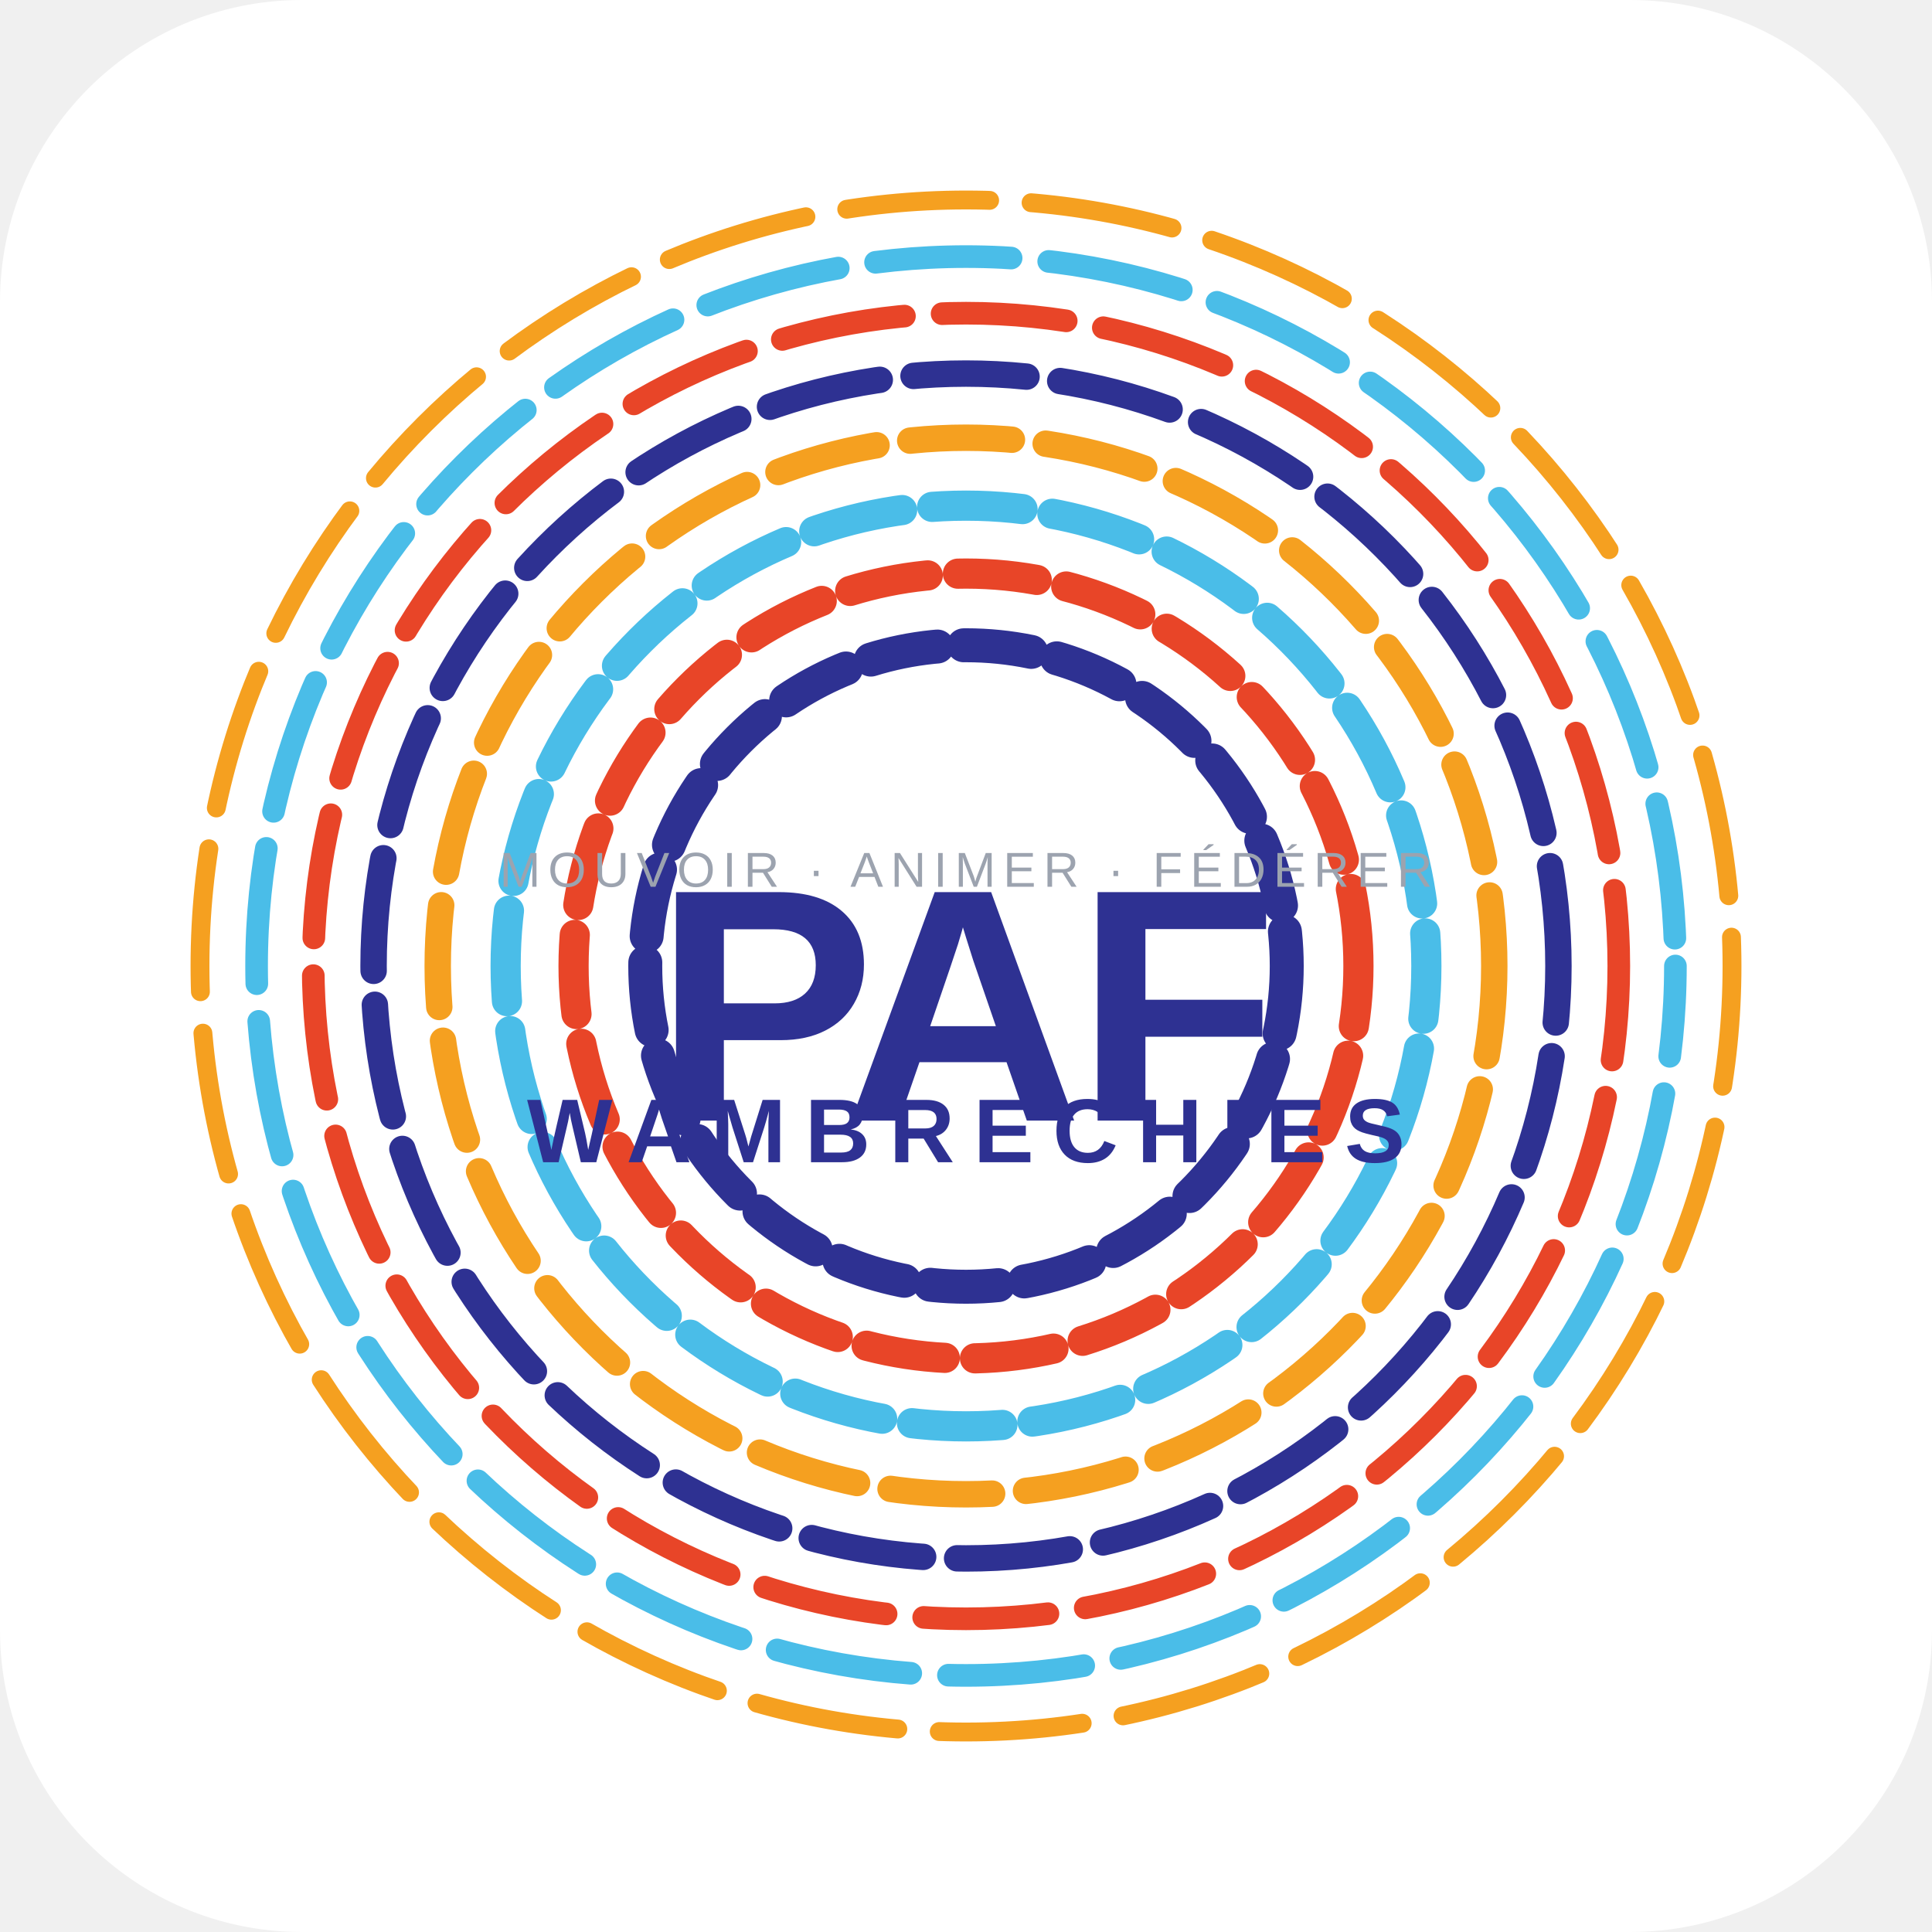
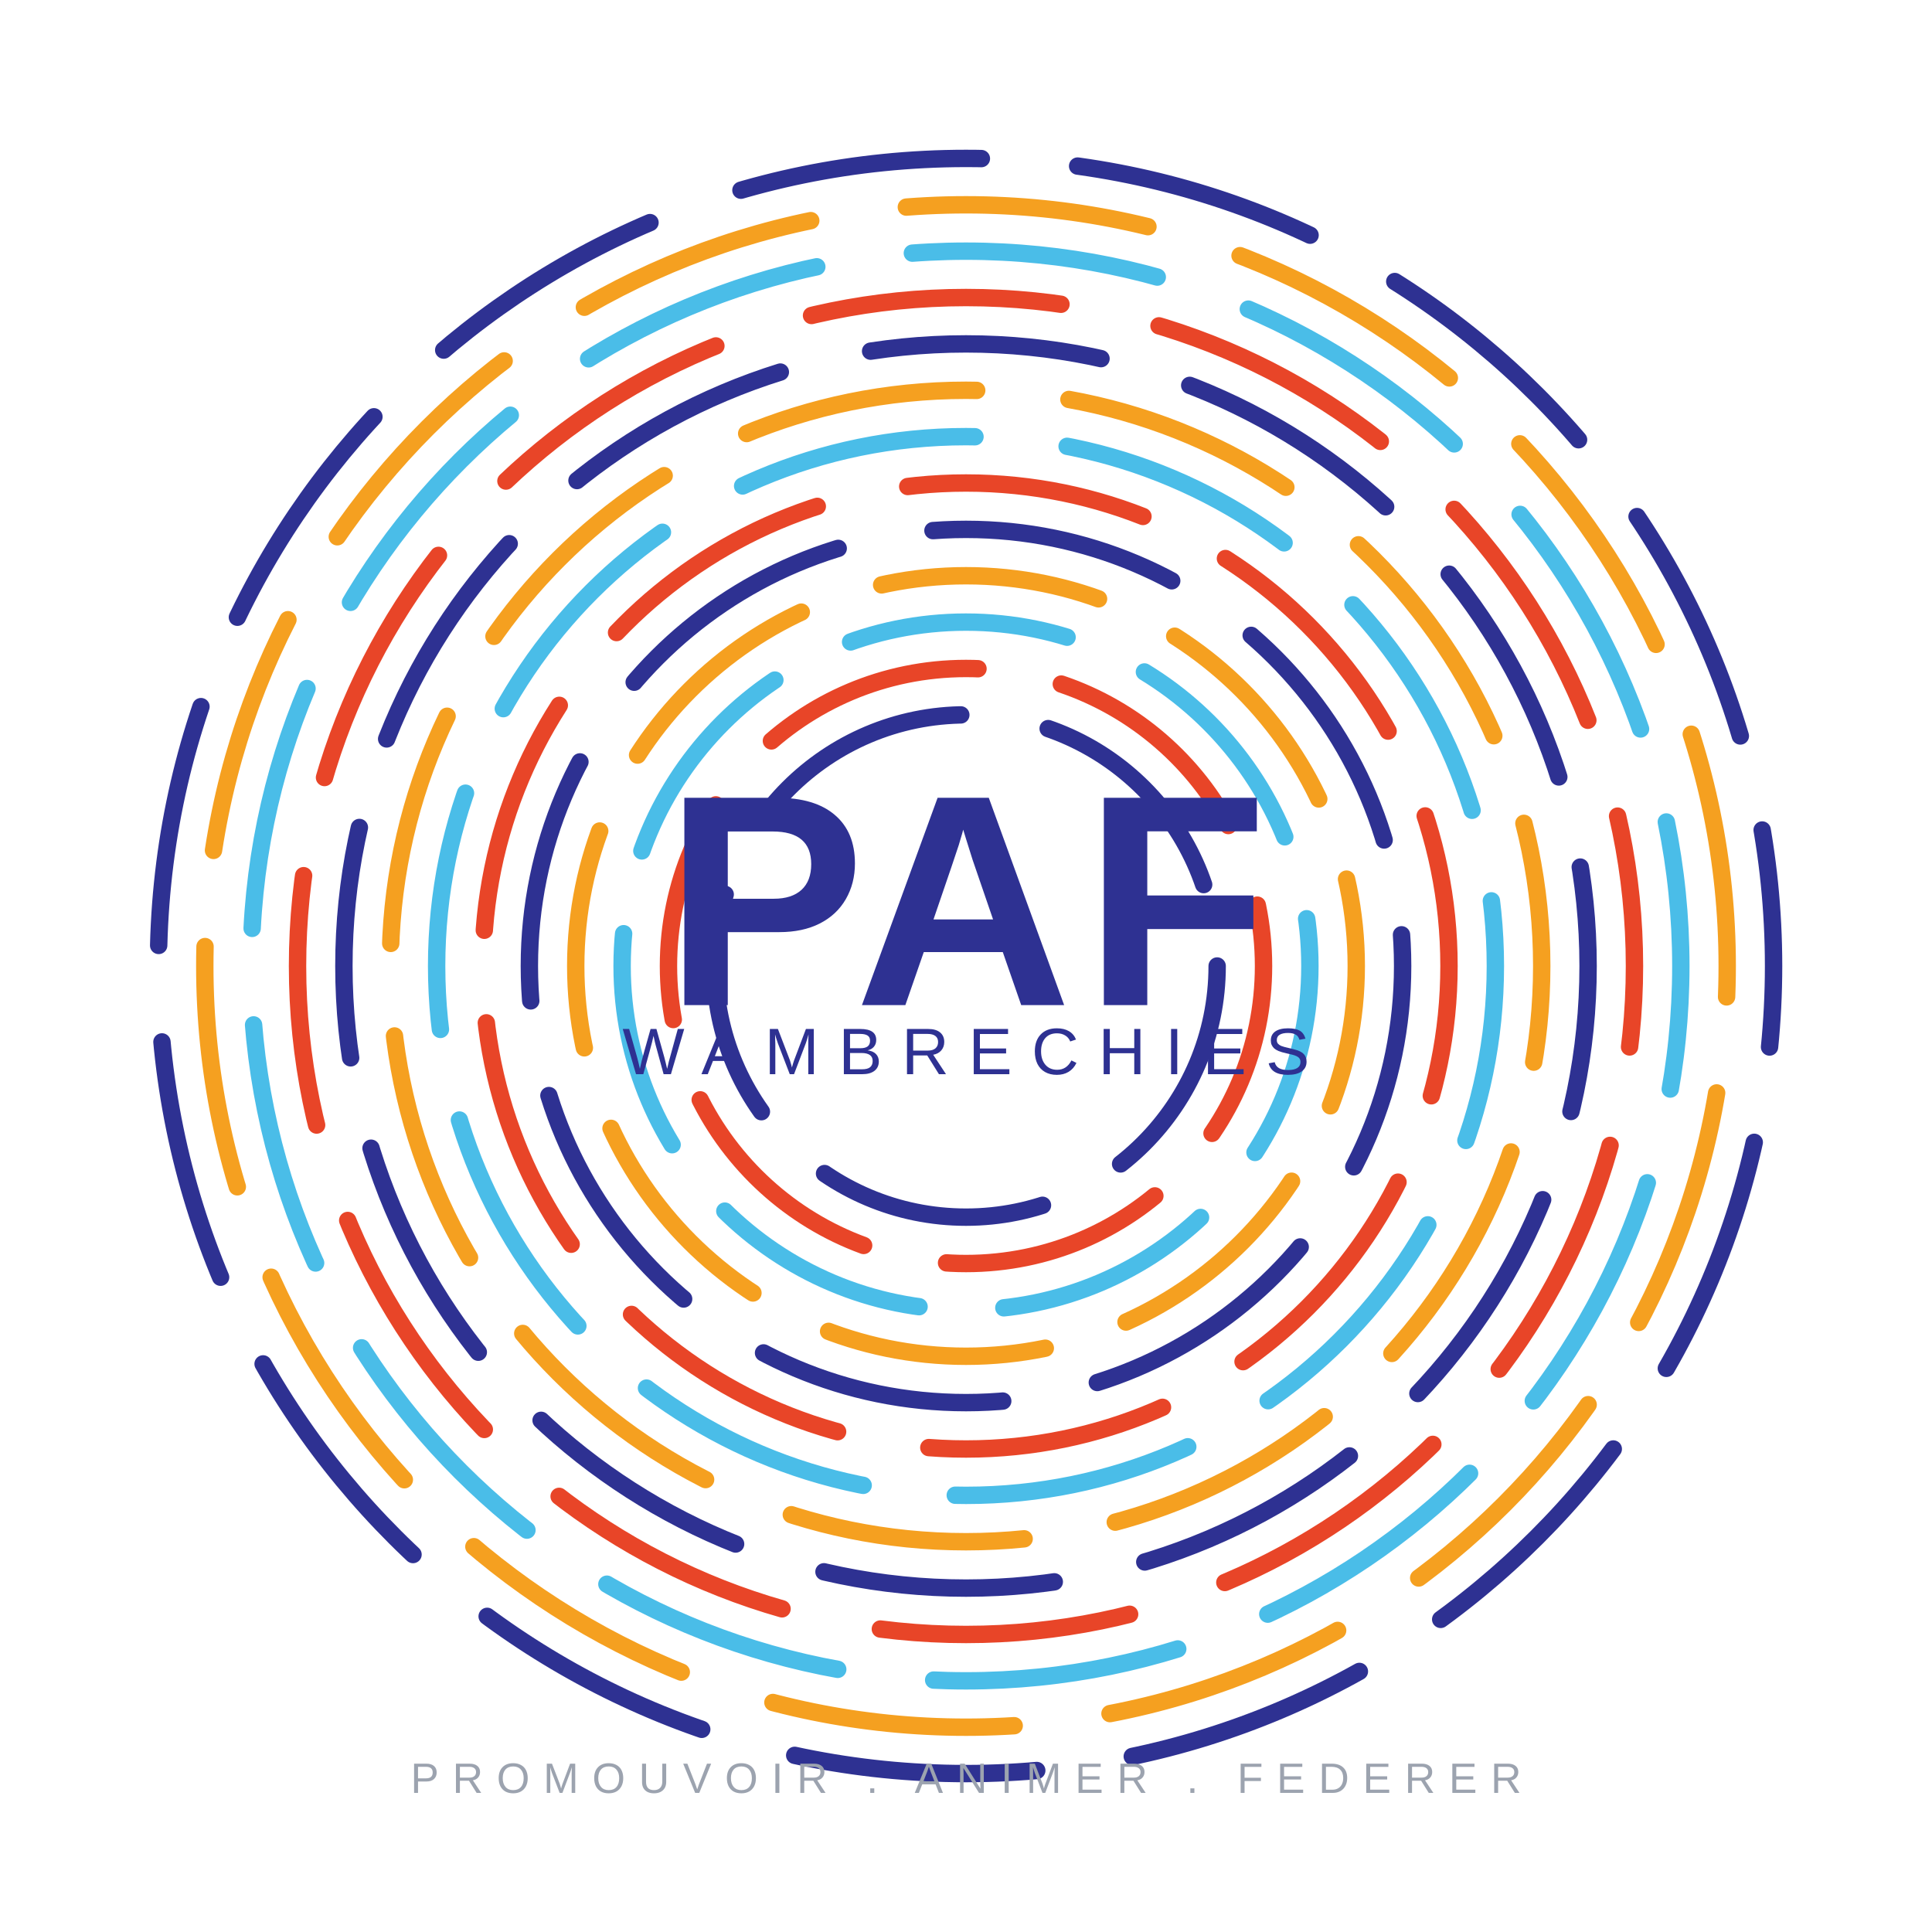
- <svg xmlns="http://www.w3.org/2000/svg" viewBox="0 0 512 512" width="512" height="512">
-   <rect width="512" height="512" rx="80" fill="white" />
-   <circle cx="256" cy="256" r="85" fill="none" stroke="#2E3192" stroke-width="9" stroke-dasharray="18 7" stroke-linecap="round" />
-   <circle cx="256" cy="256" r="104" fill="none" stroke="#E84528" stroke-width="8" stroke-dasharray="21 8" stroke-linecap="round" stroke-dashoffset="5" />
-   <circle cx="256" cy="256" r="122" fill="none" stroke="#4ABDE8" stroke-width="8" stroke-dasharray="24 8" stroke-linecap="round" stroke-dashoffset="10" />
-   <circle cx="256" cy="256" r="140" fill="none" stroke="#F5A020" stroke-width="7" stroke-dasharray="27 9" stroke-linecap="round" stroke-dashoffset="3" />
-   <circle cx="256" cy="256" r="157" fill="none" stroke="#2E3192" stroke-width="7" stroke-dasharray="30 9" stroke-linecap="round" stroke-dashoffset="15" />
-   <circle cx="256" cy="256" r="173" fill="none" stroke="#E84528" stroke-width="6" stroke-dasharray="33 10" stroke-linecap="round" stroke-dashoffset="8" />
-   <circle cx="256" cy="256" r="188" fill="none" stroke="#4ABDE8" stroke-width="6" stroke-dasharray="36 10" stroke-linecap="round" stroke-dashoffset="12" />
-   <circle cx="256" cy="256" r="203" fill="none" stroke="#F5A020" stroke-width="5" stroke-dasharray="38 11" stroke-linecap="round" stroke-dashoffset="6" />
-   <text x="256" y="235" text-anchor="middle" font-family="Arial, sans-serif" font-size="13" font-weight="400" fill="#9CA3AF" letter-spacing="2">MOUVOIR · ANIMER · FÉDÉRER</text>
-   <text x="256" y="272" text-anchor="middle" dominant-baseline="middle" font-family="Arial Black, Arial, sans-serif" font-size="88" font-weight="900" fill="#2E3192" letter-spacing="-2">PAF</text>
-   <text x="256" y="308" text-anchor="middle" font-family="Arial, sans-serif" font-size="24" font-weight="700" fill="#2E3192" letter-spacing="5">WAMBRECHIES</text>
+ <svg xmlns="http://www.w3.org/2000/svg" viewBox="0 0 500 500" width="500" height="500">
+   <rect width="500" height="500" fill="white" />
+   <circle cx="250" cy="250" r="65" fill="none" stroke="#2E3192" stroke-width="4.5" stroke-dasharray="59 23" stroke-linecap="round" stroke-dashoffset="0" />
+   <circle cx="250" cy="250" r="77" fill="none" stroke="#E84528" stroke-width="4.5" stroke-dasharray="58 22" stroke-linecap="round" stroke-dashoffset="12" />
+   <circle cx="250" cy="250" r="89" fill="none" stroke="#4ABDE8" stroke-width="4.5" stroke-dasharray="57 22" stroke-linecap="round" stroke-dashoffset="6" />
+   <circle cx="250" cy="250" r="101" fill="none" stroke="#F5A020" stroke-width="4.5" stroke-dasharray="57 22" stroke-linecap="round" stroke-dashoffset="20" />
+   <circle cx="250" cy="250" r="113" fill="none" stroke="#2E3192" stroke-width="4.5" stroke-dasharray="64 25" stroke-linecap="round" stroke-dashoffset="10" />
+   <circle cx="250" cy="250" r="125" fill="none" stroke="#E84528" stroke-width="4.5" stroke-dasharray="62 24" stroke-linecap="round" stroke-dashoffset="28" />
+   <circle cx="250" cy="250" r="137" fill="none" stroke="#4ABDE8" stroke-width="4.5" stroke-dasharray="62 24" stroke-linecap="round" stroke-dashoffset="16" />
+   <circle cx="250" cy="250" r="149" fill="none" stroke="#F5A020" stroke-width="4.5" stroke-dasharray="61 24" stroke-linecap="round" stroke-dashoffset="36" />
+   <circle cx="250" cy="250" r="161" fill="none" stroke="#2E3192" stroke-width="4.5" stroke-dasharray="60 24" stroke-linecap="round" stroke-dashoffset="22" />
+   <circle cx="250" cy="250" r="173" fill="none" stroke="#E84528" stroke-width="4.5" stroke-dasharray="65 26" stroke-linecap="round" stroke-dashoffset="44" />
+   <circle cx="250" cy="250" r="185" fill="none" stroke="#4ABDE8" stroke-width="4.5" stroke-dasharray="64 25" stroke-linecap="round" stroke-dashoffset="32" />
+   <circle cx="250" cy="250" r="197" fill="none" stroke="#F5A020" stroke-width="4.5" stroke-dasharray="63 25" stroke-linecap="round" stroke-dashoffset="55" />
+   <circle cx="250" cy="250" r="209" fill="none" stroke="#2E3192" stroke-width="4.5" stroke-dasharray="63 25" stroke-linecap="round" stroke-dashoffset="42" />
+   <text x="250" y="238" text-anchor="middle" dominant-baseline="middle" font-family="Arial, Helvetica, sans-serif" font-size="78" font-weight="700" fill="#2E3192" letter-spacing="3">PAF</text>
+   <text x="250" y="278" text-anchor="middle" font-family="Arial, Helvetica, sans-serif" font-size="17" font-weight="400" fill="#2E3192" letter-spacing="5">WAMBRECHIES</text>
+   <text x="250" y="464" text-anchor="middle" font-family="Arial, Helvetica, sans-serif" font-size="11" font-weight="400" fill="#9CA3AF" letter-spacing="3.5">PROMOUVOIR . ANIMER . FEDERER</text>
</svg>
